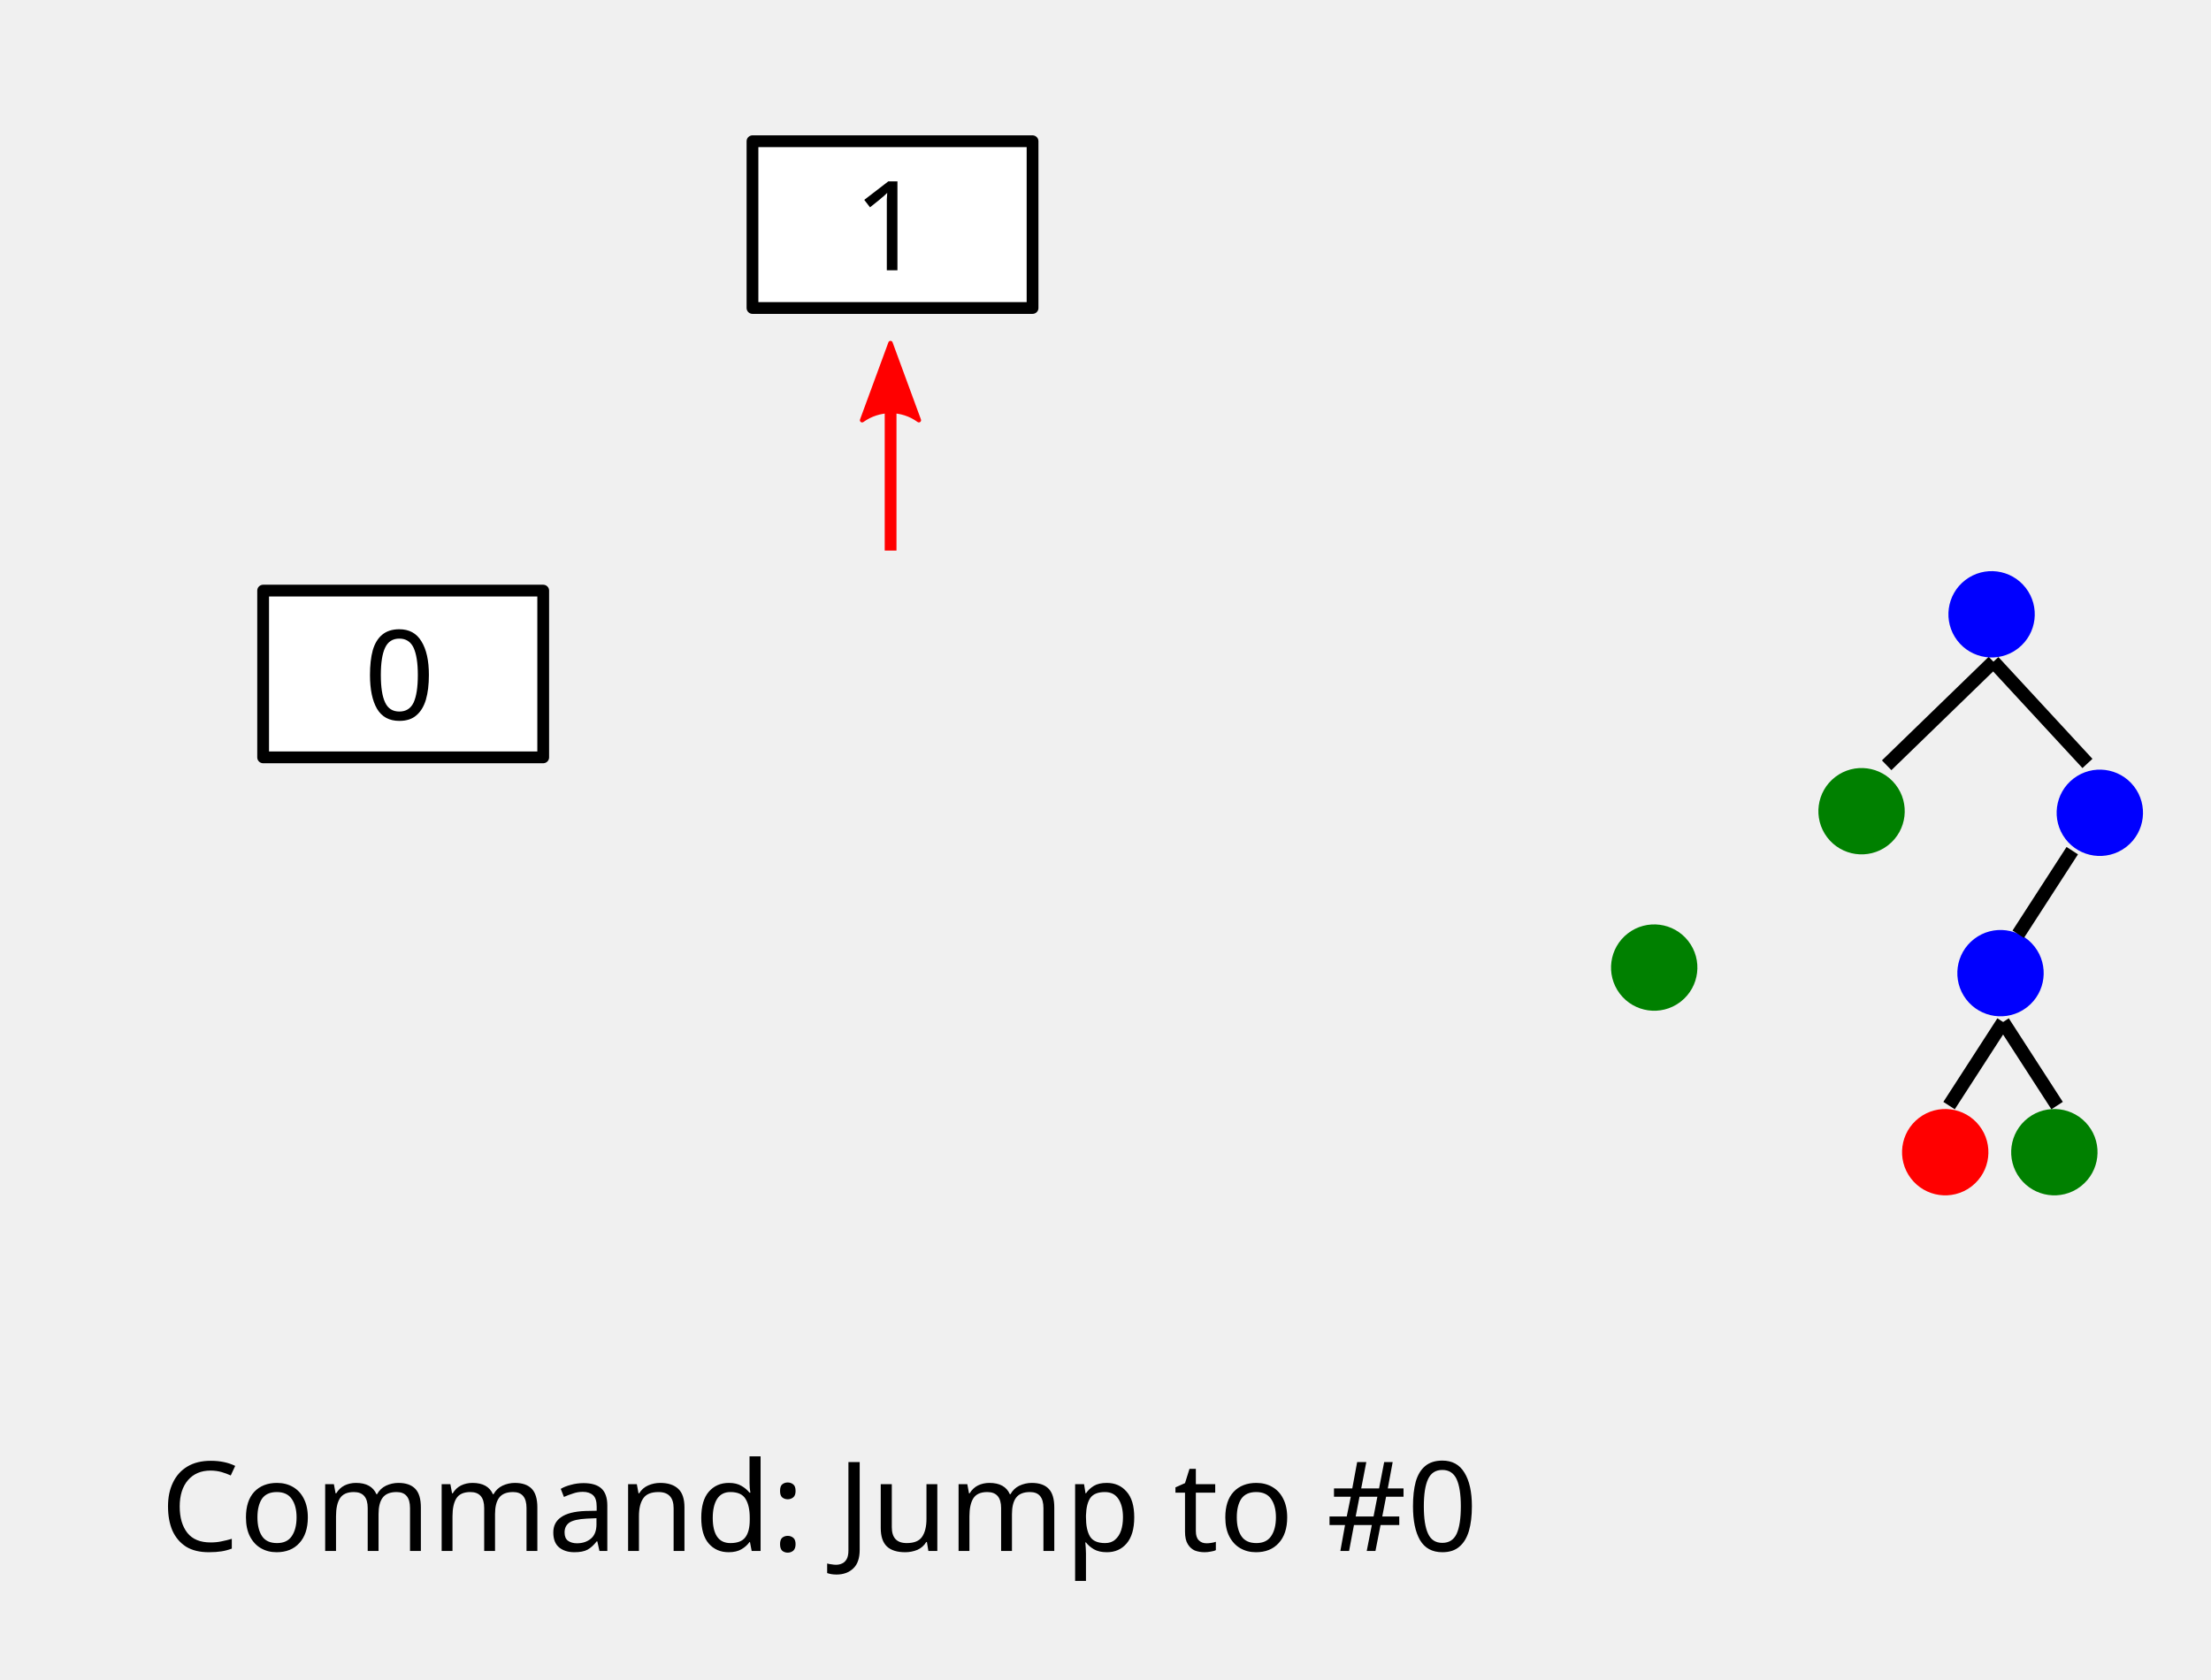
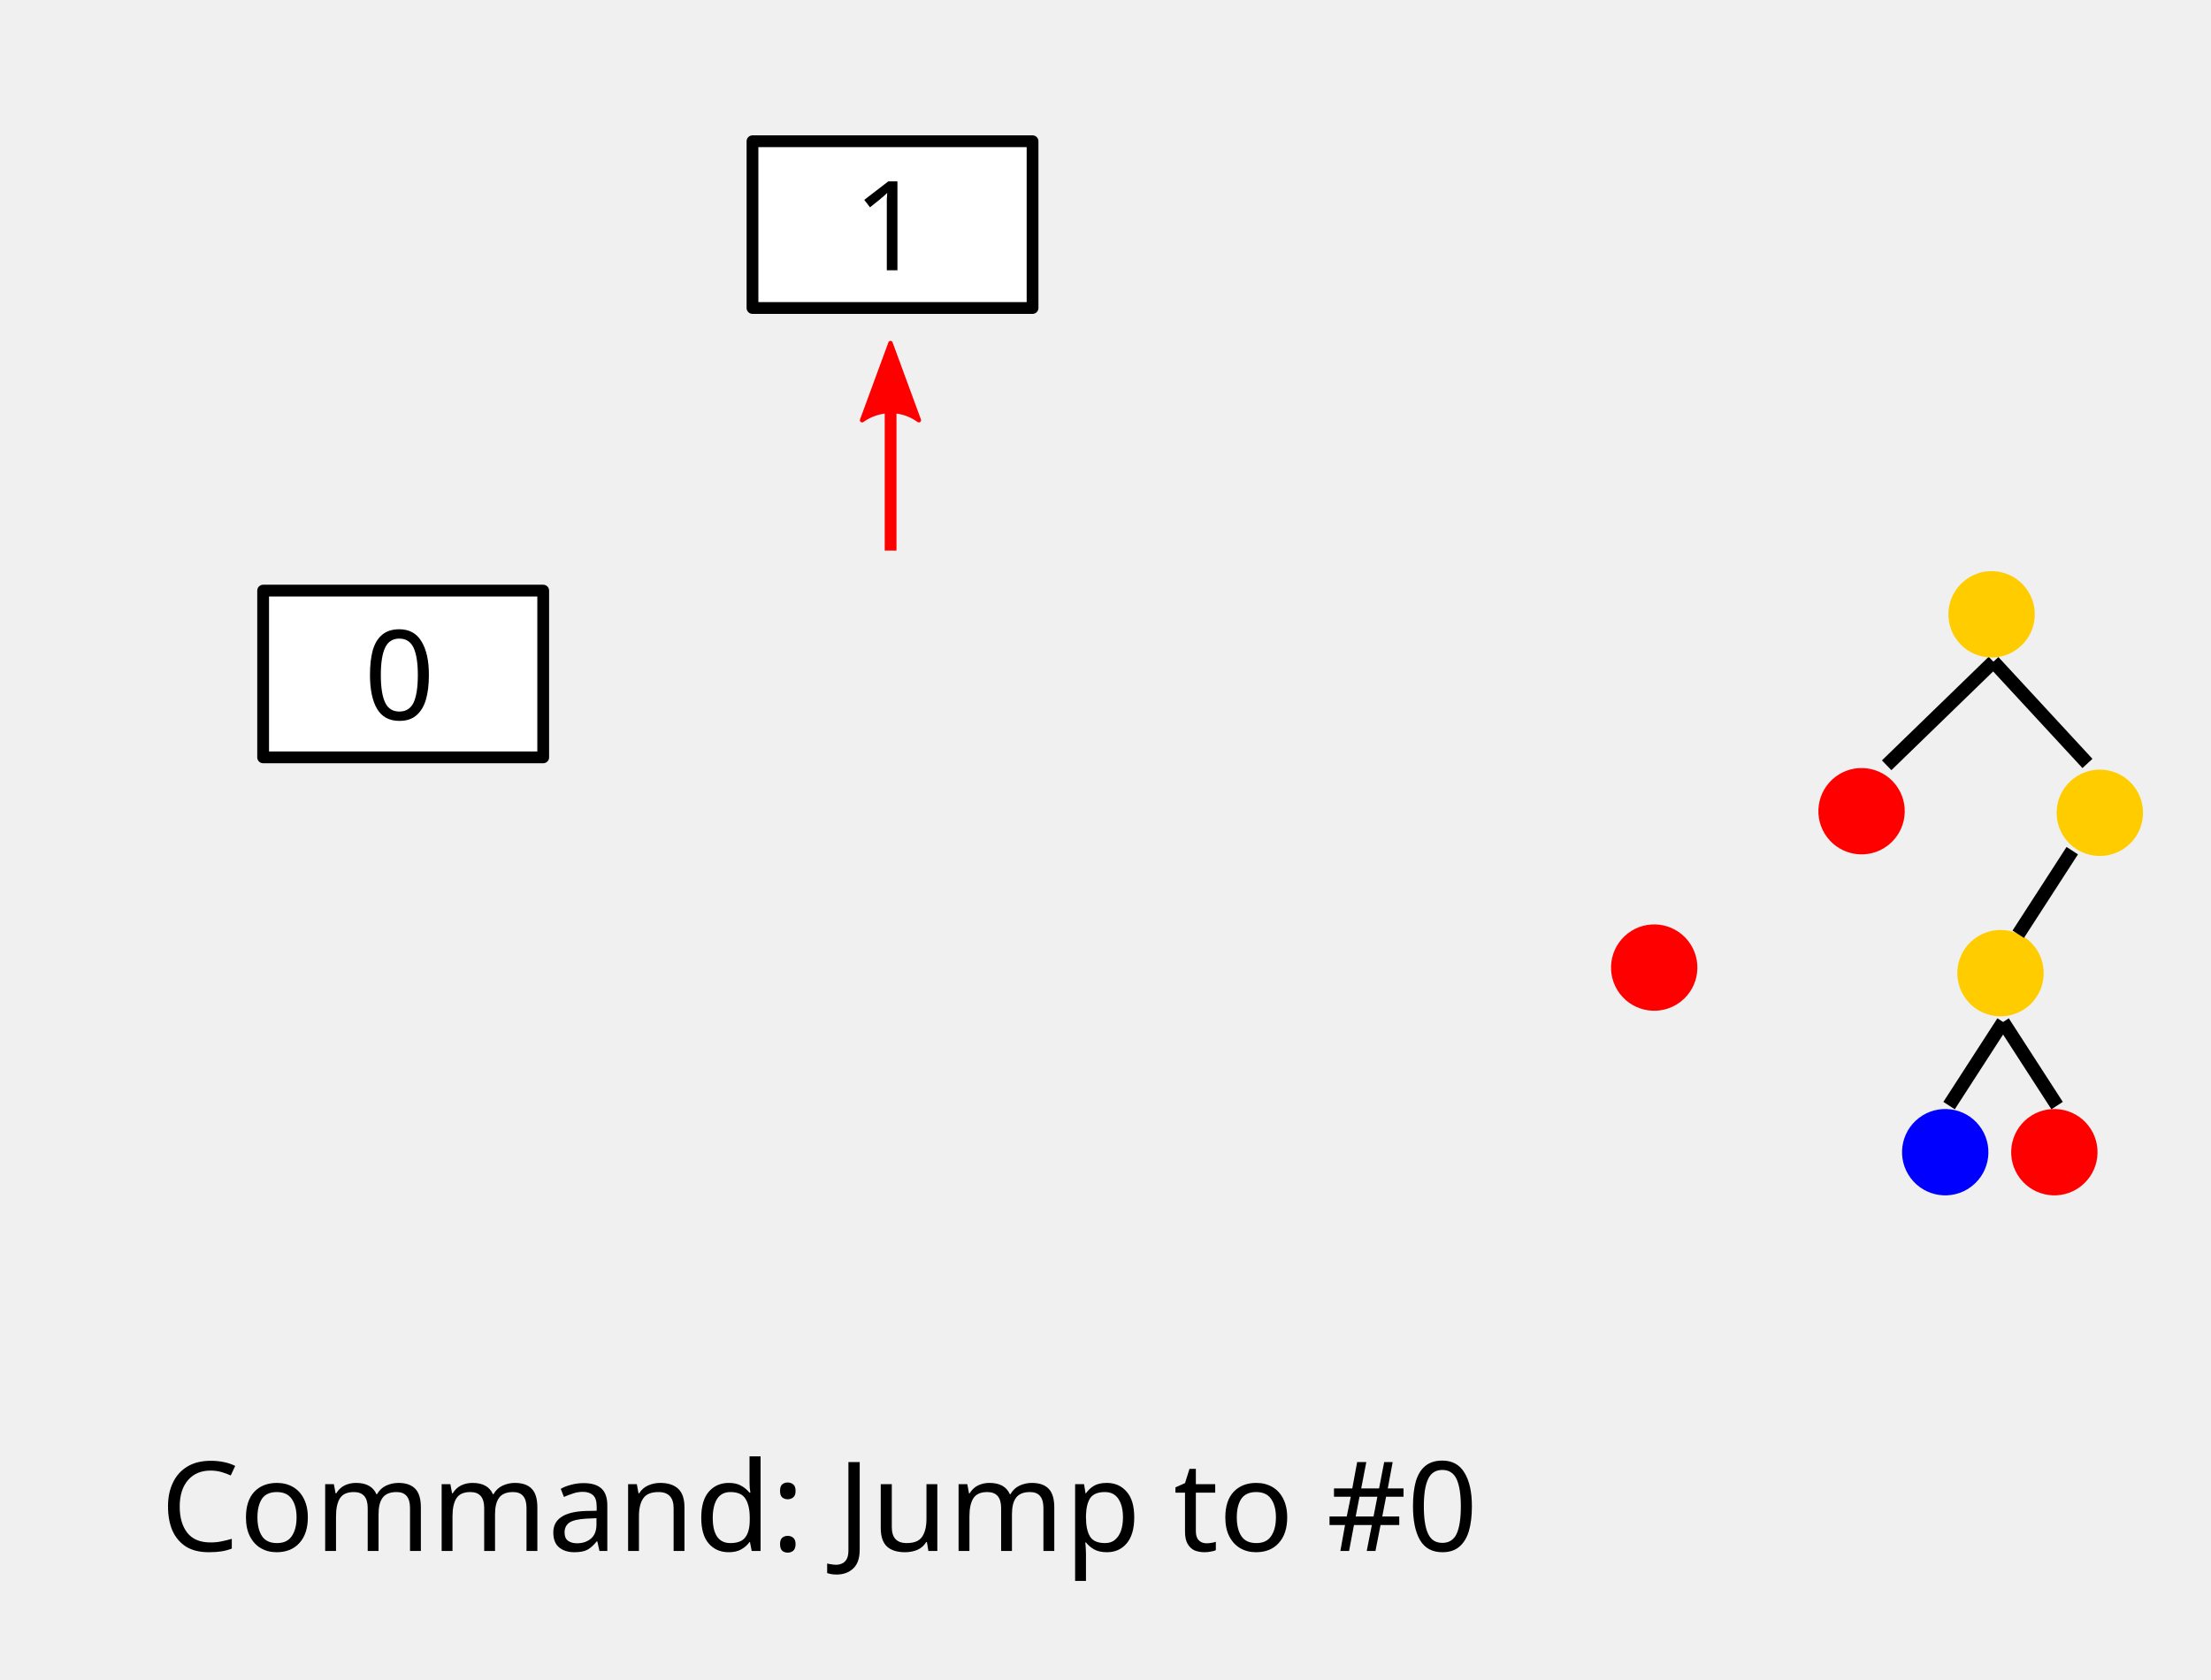
<svg xmlns="http://www.w3.org/2000/svg" width="162.45mm" height="123.46mm" viewBox="0 0 162.45 123.46" version="1.1" id="svg8">
  <defs id="defs2">
    <marker orient="auto" refY="0" refX="0" id="Arrow2Mend" style="overflow:visible">
      <path id="path911" style="fill:#ff0000;fill-opacity:1;fill-rule:evenodd;stroke:#ff0000;stroke-width:0.625;stroke-linejoin:round;stroke-opacity:1" d="M 8.719,4.034 -2.207,0.016 8.719,-4.002 c -1.745,2.372 -1.735,5.617 -6e-7,8.035 z" transform="scale(-0.6)" />
    </marker>
  </defs>
  <g id="layer1" transform="translate(-6.741478,-22.68237)">
    <rect style="fill:#ffffff;fill-opacity:1;stroke:#000000;stroke-width:0.865;stroke-linecap:butt;stroke-linejoin:round;stroke-miterlimit:4;stroke-dasharray:none;stroke-dashoffset:0;stroke-opacity:1;paint-order:normal" id="rect815" width="20.578" height="12.254" x="26.075" y="66.086" />
    <text xml:space="preserve" style="font-style:normal;font-weight:normal;font-size:9.156px;line-height:1.25;font-family:sans-serif;letter-spacing:0px;word-spacing:0px;fill:#000000;fill-opacity:1;stroke:none;stroke-width:0.229" x="33.474" y="75.566" id="text819">
      <tspan id="tspan817" x="33.474" y="75.566" style="stroke-width:0.229">0</tspan>
    </text>
    <rect style="fill:#ffffff;fill-opacity:1;stroke:#000000;stroke-width:0.865;stroke-linecap:butt;stroke-linejoin:round;stroke-miterlimit:4;stroke-dasharray:none;stroke-dashoffset:0;stroke-opacity:1;paint-order:normal" id="rect815-7" width="20.578" height="12.254" x="62.029" y="33.062" />
    <text xml:space="preserve" style="font-style:normal;font-weight:normal;font-size:9.156px;line-height:1.25;font-family:sans-serif;letter-spacing:0px;word-spacing:0px;fill:#000000;fill-opacity:1;stroke:none;stroke-width:0.229" x="69.428" y="42.542" id="text819-5">
      <tspan id="tspan817-4" x="69.428" y="42.542" style="stroke-width:0.229">1</tspan>
    </text>
    <path style="fill:#ff0000;fill-opacity:1;stroke:#ff0000;stroke-width:0.865;stroke-linecap:butt;stroke-linejoin:round;stroke-miterlimit:4;stroke-dasharray:none;stroke-dashoffset:0;stroke-opacity:1;marker-end:url(#Arrow2Mend);paint-order:normal" d="M 72.177,63.142 V 49.039" id="path882" />
    <text xml:space="preserve" style="font-style:normal;font-weight:normal;font-size:9.156px;line-height:1.25;font-family:sans-serif;letter-spacing:0px;word-spacing:0px;fill:#000000;fill-opacity:1;stroke:none;stroke-width:0.229" x="18.522" y="136.659" id="text1864">
      <tspan id="tspan1862" x="18.522" y="136.659" style="stroke-width:0.229">Command: Jump to #0</tspan>
    </text>
-     <path style="fill:#008000;fill-opacity:1;stroke:#008000;stroke-width:1;stroke-linecap:butt;stroke-linejoin:round;stroke-miterlimit:4;stroke-dasharray:none;stroke-dashoffset:0;stroke-opacity:1;paint-order:normal" id="path4920" d="m 159.28,109.499 a 2.673,2.673 0 0 1 -3.729,-0.53 2.673,2.673 0 0 1 0.504,-3.733 2.673,2.673 0 0 1 3.736,0.478 2.673,2.673 0 0 1 -0.452,3.739 l -1.657,-2.097 z" />
-     <path style="fill:#008000;fill-opacity:1;stroke:#008000;stroke-width:1;stroke-linecap:butt;stroke-linejoin:round;stroke-miterlimit:4;stroke-dasharray:none;stroke-dashoffset:0;stroke-opacity:1;paint-order:normal" id="path4920-4" d="m 145.115,84.44 a 2.673,2.673 0 0 1 -3.729,-0.53 2.673,2.673 0 0 1 0.504,-3.733 2.673,2.673 0 0 1 3.736,0.478 2.673,2.673 0 0 1 -0.452,3.739 l -1.657,-2.097 z" />
-     <path style="fill:#008000;fill-opacity:1;stroke:#008000;stroke-width:1;stroke-linecap:butt;stroke-linejoin:round;stroke-miterlimit:4;stroke-dasharray:none;stroke-dashoffset:0;stroke-opacity:1;paint-order:normal" id="path4920-7" d="m 129.88,95.932 a 2.673,2.673 0 0 1 -3.729,-0.53 2.673,2.673 0 0 1 0.504,-3.733 2.673,2.673 0 0 1 3.736,0.478 2.673,2.673 0 0 1 -0.452,3.739 l -1.657,-2.097 z" />
-     <path style="fill:#ff0000;fill-opacity:1;stroke:#ff0000;stroke-width:1;stroke-linecap:butt;stroke-linejoin:round;stroke-miterlimit:4;stroke-dasharray:none;stroke-dashoffset:0;stroke-opacity:1;paint-order:normal" id="path4920-75" d="m 151.262,109.499 a 2.673,2.673 0 0 1 -3.729,-0.53 2.673,2.673 0 0 1 0.504,-3.733 2.673,2.673 0 0 1 3.736,0.478 2.673,2.673 0 0 1 -0.452,3.739 l -1.657,-2.097 z" />
+     <path style="fill:#ff0000;fill-opacity:1;stroke:#ff0000;stroke-width:1;stroke-linecap:butt;stroke-linejoin:round;stroke-miterlimit:4;stroke-dasharray:none;stroke-dashoffset:0;stroke-opacity:1;paint-order:normal" id="path4920" d="m 159.28,109.499 a 2.673,2.673 0 0 1 -3.729,-0.53 2.673,2.673 0 0 1 0.504,-3.733 2.673,2.673 0 0 1 3.736,0.478 2.673,2.673 0 0 1 -0.452,3.739 l -1.657,-2.097 z" />
+     <path style="fill:#ff0000;fill-opacity:1;stroke:#ff0000;stroke-width:1;stroke-linecap:butt;stroke-linejoin:round;stroke-miterlimit:4;stroke-dasharray:none;stroke-dashoffset:0;stroke-opacity:1;paint-order:normal" id="path4920-4" d="m 145.115,84.44 a 2.673,2.673 0 0 1 -3.729,-0.53 2.673,2.673 0 0 1 0.504,-3.733 2.673,2.673 0 0 1 3.736,0.478 2.673,2.673 0 0 1 -0.452,3.739 l -1.657,-2.097 z" />
+     <path style="fill:#ff0000;fill-opacity:1;stroke:#ff0000;stroke-width:1;stroke-linecap:butt;stroke-linejoin:round;stroke-miterlimit:4;stroke-dasharray:none;stroke-dashoffset:0;stroke-opacity:1;paint-order:normal" id="path4920-7" d="m 129.88,95.932 a 2.673,2.673 0 0 1 -3.729,-0.53 2.673,2.673 0 0 1 0.504,-3.733 2.673,2.673 0 0 1 3.736,0.478 2.673,2.673 0 0 1 -0.452,3.739 l -1.657,-2.097 z" />
+     <path style="fill:#0000ff;fill-opacity:1;stroke:#0000ff;stroke-width:1;stroke-linecap:butt;stroke-linejoin:round;stroke-miterlimit:4;stroke-dasharray:none;stroke-dashoffset:0;stroke-opacity:1;paint-order:normal" id="path4920-75" d="m 151.262,109.499 a 2.673,2.673 0 0 1 -3.729,-0.53 2.673,2.673 0 0 1 0.504,-3.733 2.673,2.673 0 0 1 3.736,0.478 2.673,2.673 0 0 1 -0.452,3.739 l -1.657,-2.097 z" />
    <path style="fill:#000000;fill-opacity:1;stroke:#000000;stroke-width:1;stroke-linecap:butt;stroke-linejoin:round;stroke-miterlimit:4;stroke-dasharray:none;stroke-dashoffset:0;stroke-opacity:1;paint-order:normal" d="m 149.947,103.931 3.969,-6.142" id="path5075" />
    <path style="fill:#000000;fill-opacity:1;stroke:#000000;stroke-width:1;stroke-linecap:butt;stroke-linejoin:round;stroke-miterlimit:4;stroke-dasharray:none;stroke-dashoffset:0;stroke-opacity:1;paint-order:normal" d="M 157.884,103.931 153.915,97.789" id="path5075-4" />
-     <path style="fill:#0000ff;fill-opacity:1;stroke:#0000ff;stroke-width:1;stroke-linecap:butt;stroke-linejoin:round;stroke-miterlimit:4;stroke-dasharray:none;stroke-dashoffset:0;stroke-opacity:1;paint-order:normal" id="path4920-75-8" d="m 155.324,96.341 a 2.673,2.673 0 0 1 -3.729,-0.53 2.673,2.673 0 0 1 0.504,-3.733 2.673,2.673 0 0 1 3.736,0.478 2.673,2.673 0 0 1 -0.452,3.739 l -1.657,-2.097 z" />
-     <path style="fill:#0000ff;fill-opacity:1;stroke:#0000ff;stroke-width:1;stroke-linecap:butt;stroke-linejoin:round;stroke-miterlimit:4;stroke-dasharray:none;stroke-dashoffset:0;stroke-opacity:1;paint-order:normal" id="path4920-75-8-1" d="m 162.621,84.557 a 2.673,2.673 0 0 1 -3.729,-0.53 2.673,2.673 0 0 1 0.504,-3.733 2.673,2.673 0 0 1 3.736,0.478 2.673,2.673 0 0 1 -0.452,3.739 l -1.657,-2.097 z" />
+     <path style="fill:#ffcc00;fill-opacity:1;stroke:#ffcc00;stroke-width:1;stroke-linecap:butt;stroke-linejoin:round;stroke-miterlimit:4;stroke-dasharray:none;stroke-dashoffset:0;stroke-opacity:1;paint-order:normal" id="path4920-75-8" d="m 155.324,96.341 a 2.673,2.673 0 0 1 -3.729,-0.53 2.673,2.673 0 0 1 0.504,-3.733 2.673,2.673 0 0 1 3.736,0.478 2.673,2.673 0 0 1 -0.452,3.739 l -1.657,-2.097 z" />
+     <path style="fill:#ffcc00;fill-opacity:1;stroke:#ffcc00;stroke-width:1;stroke-linecap:butt;stroke-linejoin:round;stroke-miterlimit:4;stroke-dasharray:none;stroke-dashoffset:0;stroke-opacity:1;paint-order:normal" id="path4920-75-8-1" d="m 162.621,84.557 a 2.673,2.673 0 0 1 -3.729,-0.53 2.673,2.673 0 0 1 0.504,-3.733 2.673,2.673 0 0 1 3.736,0.478 2.673,2.673 0 0 1 -0.452,3.739 l -1.657,-2.097 z" />
    <path style="fill:#000000;fill-opacity:1;stroke:#000000;stroke-width:1;stroke-linecap:butt;stroke-linejoin:round;stroke-miterlimit:4;stroke-dasharray:none;stroke-dashoffset:0;stroke-opacity:1;paint-order:normal" d="m 155.029,91.339 3.969,-6.142" id="path5075-2" />
    <path style="fill:#000000;fill-opacity:1;stroke:#000000;stroke-width:1;stroke-linecap:butt;stroke-linejoin:round;stroke-miterlimit:4;stroke-dasharray:none;stroke-dashoffset:0;stroke-opacity:1;paint-order:normal" d="m 145.361,78.922 7.844,-7.612" id="path5075-8" />
    <path style="fill:#000000;fill-opacity:1;stroke:#000000;stroke-width:1;stroke-linecap:butt;stroke-linejoin:round;stroke-miterlimit:4;stroke-dasharray:none;stroke-dashoffset:0;stroke-opacity:1;paint-order:normal" d="m 160.114,78.788 -6.909,-7.478" id="path5075-4-9" />
-     <path style="fill:#0000ff;fill-opacity:1;stroke:#0000ff;stroke-width:1;stroke-linecap:butt;stroke-linejoin:round;stroke-miterlimit:4;stroke-dasharray:none;stroke-dashoffset:0;stroke-opacity:1;paint-order:normal" id="path4920-75-8-1-3" d="m 154.669,69.97 a 2.673,2.673 0 0 1 -3.729,-0.53 2.673,2.673 0 0 1 0.504,-3.733 2.673,2.673 0 0 1 3.736,0.478 2.673,2.673 0 0 1 -0.452,3.739 l -1.657,-2.097 z" />
+     <path style="fill:#ffcc00;fill-opacity:1;stroke:#ffcc00;stroke-width:1;stroke-linecap:butt;stroke-linejoin:round;stroke-miterlimit:4;stroke-dasharray:none;stroke-dashoffset:0;stroke-opacity:1;paint-order:normal" id="path4920-75-8-1-3" d="m 154.669,69.97 a 2.673,2.673 0 0 1 -3.729,-0.53 2.673,2.673 0 0 1 0.504,-3.733 2.673,2.673 0 0 1 3.736,0.478 2.673,2.673 0 0 1 -0.452,3.739 l -1.657,-2.097 z" />
  </g>
</svg>
